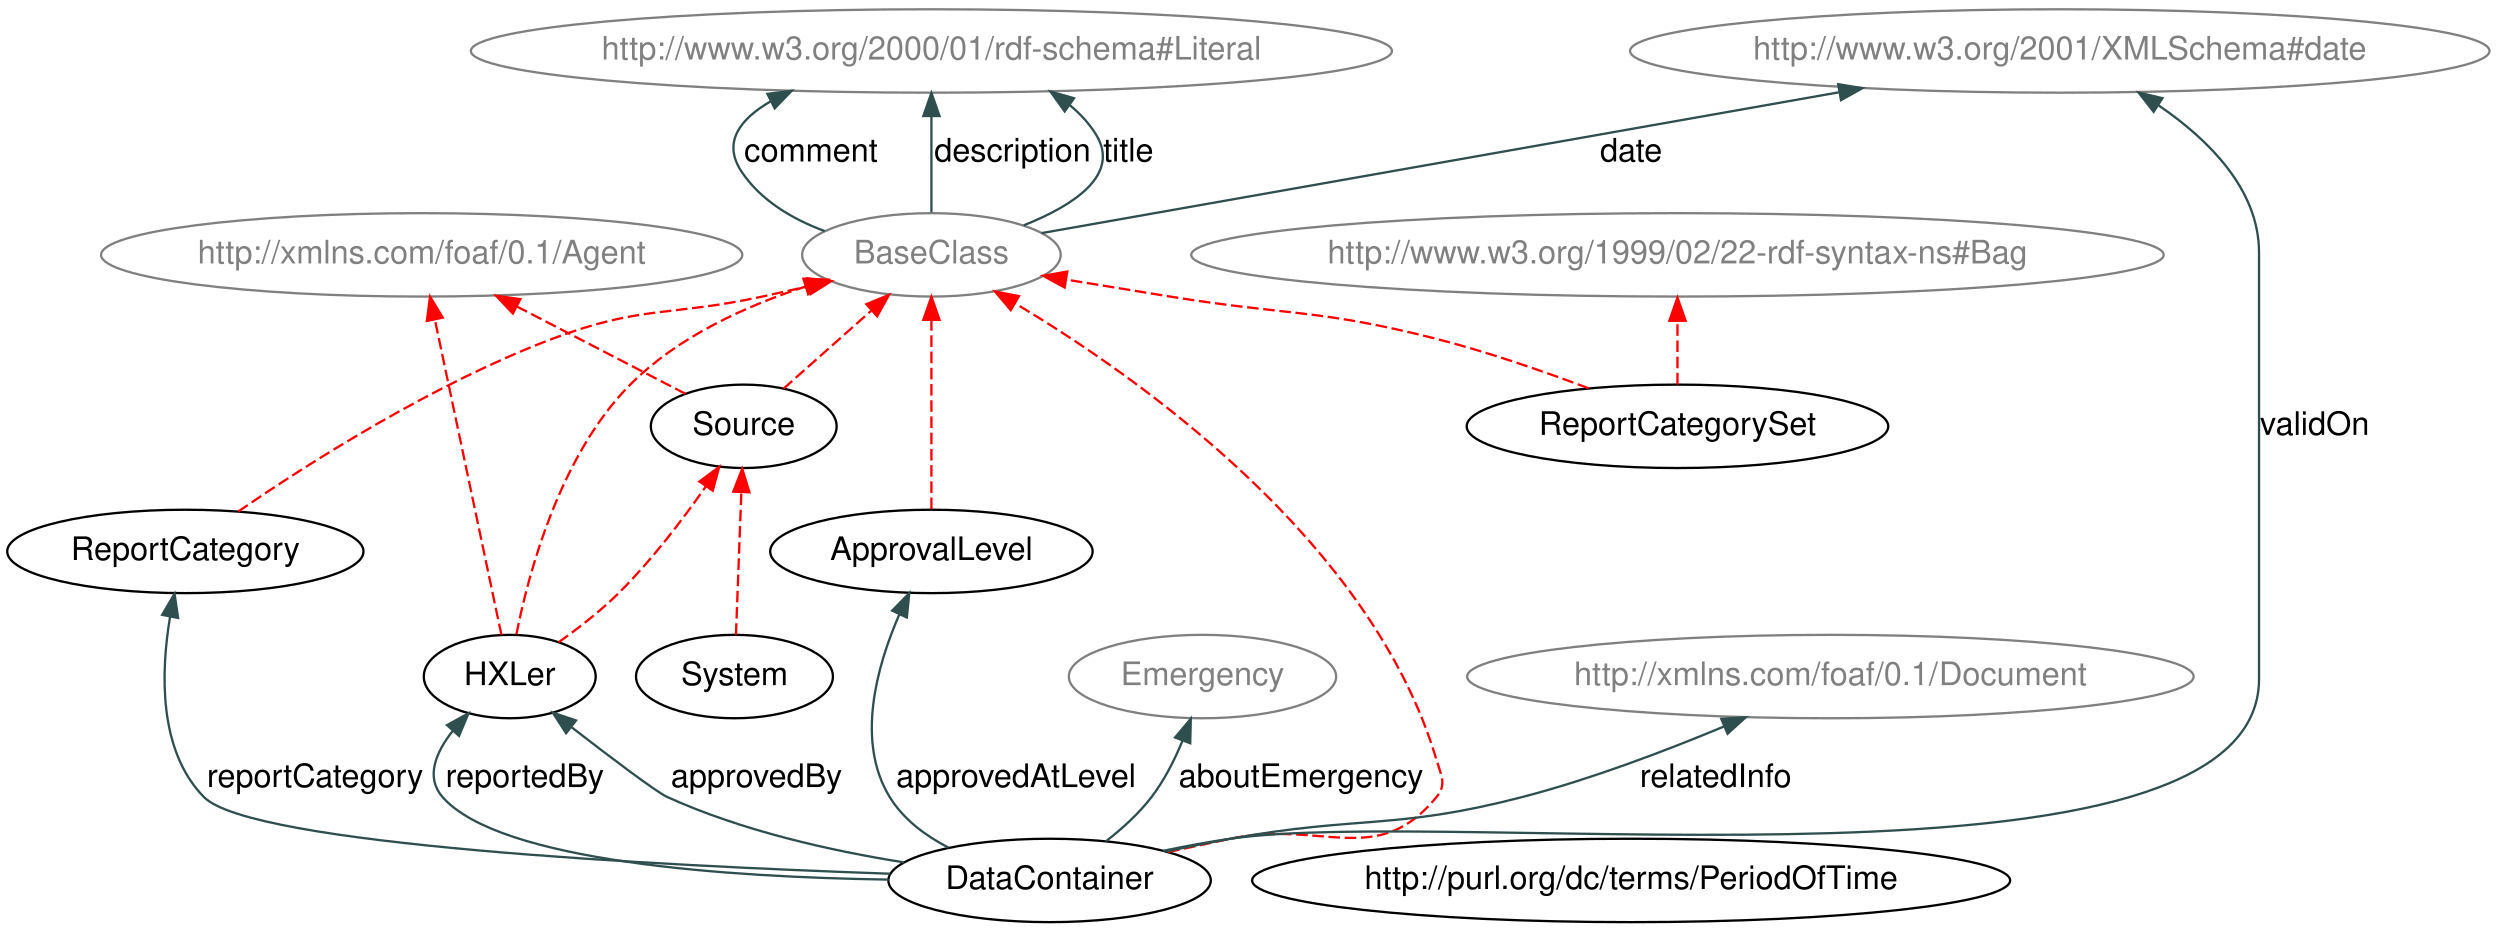
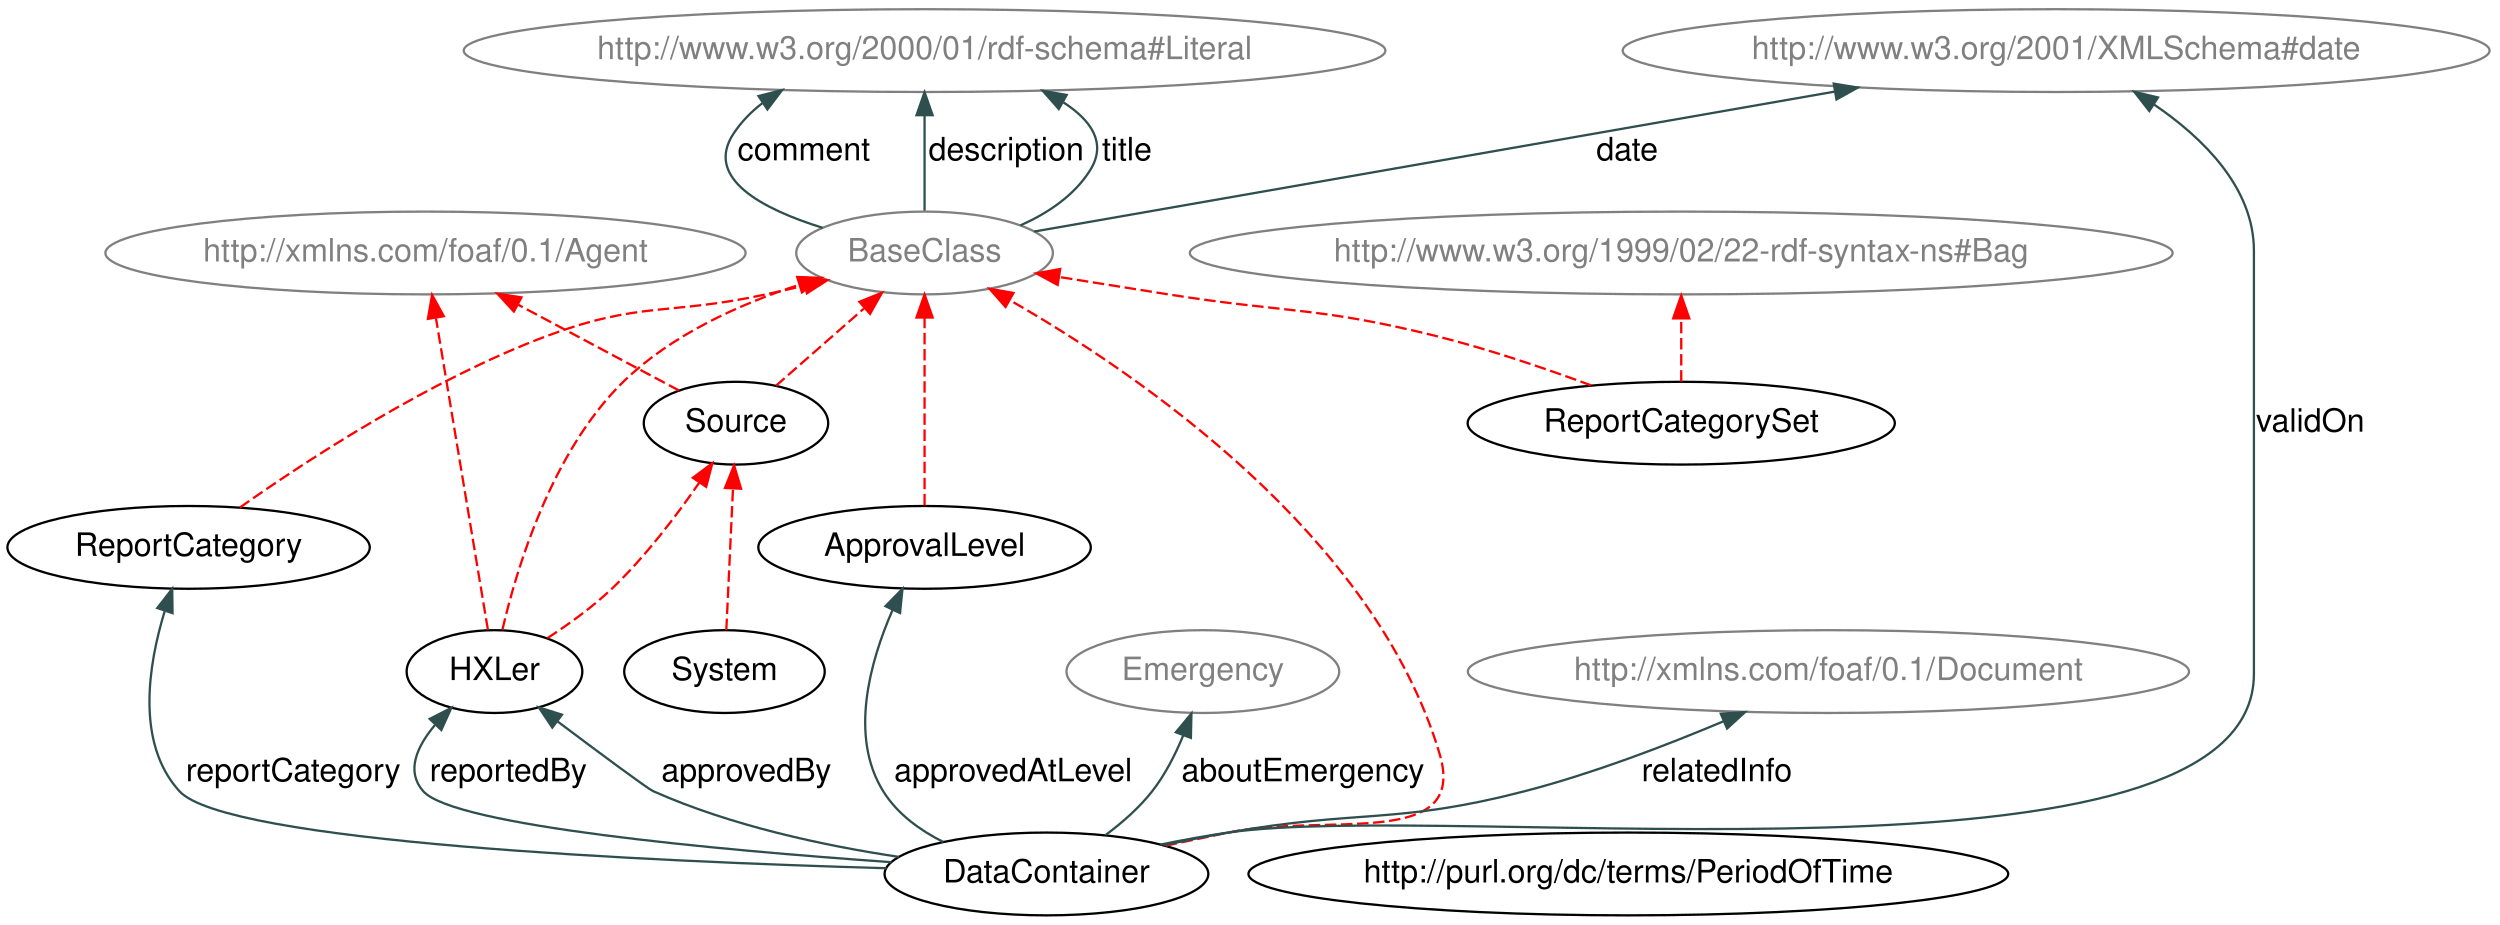
- <svg xmlns="http://www.w3.org/2000/svg" xmlns:xlink="http://www.w3.org/1999/xlink" width="1079pt" height="402pt" viewBox="0.00 0.00 1079.00 402.00">
+ <svg xmlns="http://www.w3.org/2000/svg" xmlns:xlink="http://www.w3.org/1999/xlink" width="1087pt" height="402pt" viewBox="0.00 0.00 1087.00 402.00">
  <g id="graph1" class="graph" transform="scale(1 1) rotate(0) translate(4 398)">
-     <polygon fill="white" stroke="white" points="-4,5 -4,-398 1076,-398 1076,5 -4,5" />
+     <polygon fill="white" stroke="white" points="-4,5 -4,-398 1084,-398 1084,5 -4,5" />
    <g id="node1" class="node">
      <a xlink:href="./#ApprovalLevel" xlink:title="ApprovalLevel">
-         <ellipse fill="none" stroke="black" cx="398" cy="-160" rx="69.588" ry="18" />
+         <ellipse fill="none" stroke="black" cx="398" cy="-160" rx="72.287" ry="18" />
        <text text-anchor="middle" x="398" y="-156.3" font-family="Helvetica,sans-Serif" font-size="14.00">ApprovalLevel</text>
      </a>
    </g>
    <g id="node2" class="node">
      <a xlink:href="./#BaseClass" xlink:title="BaseClass">
        <ellipse fill="none" stroke="gray" cx="398" cy="-288" rx="55.79" ry="18" />
        <text text-anchor="middle" x="398" y="-284.3" font-family="Helvetica,sans-Serif" font-size="14.00" fill="gray">BaseClass</text>
      </a>
    </g>
    <g id="edge2" class="edge">
      <path fill="none" stroke="red" stroke-dasharray="5,2" d="M398,-178.256C398,-199.274 398,-235.031 398,-259.775" />
      <polygon fill="red" stroke="red" points="394.5,-259.953 398,-269.953 401.5,-259.953 394.5,-259.953" />
    </g>
    <g id="node27" class="node">
      <a xlink:href="./#http://www.w3.org/2000/01/rdf-schema#Literal" xlink:title="http://www.w3.org/2000/01/rdf-schema#Literal">
-         <ellipse fill="none" stroke="gray" cx="398" cy="-376" rx="198.765" ry="18" />
+         <ellipse fill="none" stroke="gray" cx="398" cy="-376" rx="200.365" ry="18" />
        <text text-anchor="middle" x="398" y="-372.3" font-family="Helvetica,sans-Serif" font-size="14.00" fill="gray">http://www.w3.org/2000/01/rdf-schema#Literal</text>
      </a>
    </g>
    <g id="edge30" class="edge">
      <a xlink:href="./#comment" xlink:title="comment">
-         <path fill="none" stroke="darkslategray" d="M351.972,-298.234C338.051,-303.412 324.274,-311.472 316,-324 307.698,-336.57 315.326,-346.598 328.723,-354.321" />
-         <polygon fill="darkslategray" stroke="darkslategray" points="327.212,-357.479 337.72,-358.834 330.35,-351.222 327.212,-357.479" />
+         <path fill="none" stroke="darkslategray" d="M353.691,-298.946C327.588,-307.06 302.002,-320.412 315,-340 318.379,-345.092 322.661,-349.445 327.49,-353.166" />
+         <polygon fill="darkslategray" stroke="darkslategray" points="325.803,-356.247 336.073,-358.85 329.668,-350.411 325.803,-356.247" />
      </a>
      <a xlink:href="./#comment" xlink:title="comment">
-         <text text-anchor="middle" x="346" y="-328.3" font-family="Helvetica,sans-Serif" font-size="14.00">comment</text>
+         <text text-anchor="middle" x="345.5" y="-328.3" font-family="Helvetica,sans-Serif" font-size="14.00">comment</text>
      </a>
    </g>
    <g id="edge34" class="edge">
      <a xlink:href="./#description" xlink:title="description">
        <path fill="none" stroke="darkslategray" d="M398,-306.403C398,-318.254 398,-334.183 398,-347.708" />
        <polygon fill="darkslategray" stroke="darkslategray" points="394.5,-347.916 398,-357.916 401.5,-347.916 394.5,-347.916" />
      </a>
      <a xlink:href="./#description" xlink:title="description">
-         <text text-anchor="middle" x="433" y="-328.3" font-family="Helvetica,sans-Serif" font-size="14.00">description</text>
+         <text text-anchor="middle" x="433.5" y="-328.3" font-family="Helvetica,sans-Serif" font-size="14.00">description</text>
      </a>
    </g>
    <g id="edge42" class="edge">
      <a xlink:href="./#title" xlink:title="title">
-         <path fill="none" stroke="darkslategray" d="M437.843,-300.75C459.484,-309.371 479.821,-322.602 469,-340 466.006,-344.814 462.134,-348.985 457.743,-352.596" />
-         <polygon fill="darkslategray" stroke="darkslategray" points="455.515,-349.884 449.36,-358.507 459.549,-355.605 455.515,-349.884" />
+         <path fill="none" stroke="darkslategray" d="M439.68,-300.004C451.521,-305.264 463.069,-312.925 470,-324 477.395,-335.817 470.434,-345.677 458.39,-353.478" />
+         <polygon fill="darkslategray" stroke="darkslategray" points="456.362,-350.603 449.354,-358.549 459.787,-356.707 456.362,-350.603" />
      </a>
      <a xlink:href="./#title" xlink:title="title">
-         <text text-anchor="middle" x="483" y="-328.3" font-family="Helvetica,sans-Serif" font-size="14.00">title</text>
+         <text text-anchor="middle" x="486" y="-328.3" font-family="Helvetica,sans-Serif" font-size="14.00">title</text>
      </a>
    </g>
    <g id="node29" class="node">
      <a xlink:href="./#http://www.w3.org/2001/XMLSchema#date" xlink:title="http://www.w3.org/2001/XMLSchema#date">
-         <ellipse fill="none" stroke="gray" cx="885" cy="-376" rx="185.467" ry="18" />
-         <text text-anchor="middle" x="885" y="-372.3" font-family="Helvetica,sans-Serif" font-size="14.00" fill="gray">http://www.w3.org/2001/XMLSchema#date</text>
+         <ellipse fill="none" stroke="gray" cx="890" cy="-376" rx="188.467" ry="18" />
+         <text text-anchor="middle" x="890" y="-372.3" font-family="Helvetica,sans-Serif" font-size="14.00" fill="gray">http://www.w3.org/2001/XMLSchema#date</text>
      </a>
    </g>
    <g id="edge32" class="edge">
      <a xlink:href="./#date" xlink:title="date">
-         <path fill="none" stroke="darkslategray" d="M445.582,-297.403C525.03,-311.432 686.163,-339.887 789.669,-358.165" />
-         <polygon fill="darkslategray" stroke="darkslategray" points="789.356,-361.664 799.812,-359.957 790.573,-354.771 789.356,-361.664" />
+         <path fill="none" stroke="darkslategray" d="M445.622,-297.324C525.755,-311.331 689.042,-339.873 793.801,-358.185" />
+         <polygon fill="darkslategray" stroke="darkslategray" points="793.298,-361.65 803.751,-359.924 794.503,-354.754 793.298,-361.65" />
      </a>
      <a xlink:href="./#date" xlink:title="date">
-         <text text-anchor="middle" x="700" y="-328.3" font-family="Helvetica,sans-Serif" font-size="14.00">date</text>
+         <text text-anchor="middle" x="703.5" y="-328.3" font-family="Helvetica,sans-Serif" font-size="14.00">date</text>
      </a>
    </g>
    <g id="node4" class="node">
      <a xlink:href="./#DataContainer" xlink:title="DataContainer">
-         <ellipse fill="none" stroke="black" cx="449" cy="-18" rx="69.588" ry="18" />
-         <text text-anchor="middle" x="449" y="-14.3" font-family="Helvetica,sans-Serif" font-size="14.00">DataContainer</text>
+         <ellipse fill="none" stroke="black" cx="451" cy="-18" rx="70.388" ry="18" />
+         <text text-anchor="middle" x="451" y="-14.3" font-family="Helvetica,sans-Serif" font-size="14.00">DataContainer</text>
      </a>
    </g>
    <g id="edge26" class="edge">
      <a xlink:href="./#approvedAtLevel" xlink:title="approvedAtLevel">
-         <path fill="none" stroke="darkslategray" d="M405.407,-32.147C395.363,-37.312 385.904,-44.385 380,-54 365.331,-77.889 374.342,-110.297 384.135,-132.763" />
-         <polygon fill="darkslategray" stroke="darkslategray" points="381.057,-134.444 388.459,-142.024 387.399,-131.482 381.057,-134.444" />
+         <path fill="none" stroke="darkslategray" d="M406.173,-31.893C395.837,-37.059 386.097,-44.197 380,-54 365.195,-77.805 374.231,-110.229 384.067,-132.721" />
+         <polygon fill="darkslategray" stroke="darkslategray" points="380.999,-134.423 388.411,-141.994 387.338,-131.453 380.999,-134.423" />
      </a>
      <a xlink:href="./#approvedAtLevel" xlink:title="approvedAtLevel">
-         <text text-anchor="middle" x="434.5" y="-58.3" font-family="Helvetica,sans-Serif" font-size="14.00">approvedAtLevel</text>
+         <text text-anchor="middle" x="436.5" y="-58.3" font-family="Helvetica,sans-Serif" font-size="14.00">approvedAtLevel</text>
      </a>
    </g>
    <g id="edge4" class="edge">
-       <path fill="none" stroke="red" stroke-dasharray="5,2" d="M500.164,-30.266C509.104,-32.202 518.319,-34.176 527,-36 566.494,-44.297 590.448,-22.763 616,-54 620.502,-59.504 618.017,-63.181 616,-70 588.241,-163.864 488.474,-234.561 434.045,-267.146" />
-       <polygon fill="red" stroke="red" points="432.243,-264.146 425.397,-272.231 435.791,-270.18 432.243,-264.146" />
+       <path fill="none" stroke="red" stroke-dasharray="5,2" d="M502.815,-30.295C511.87,-32.228 521.205,-34.194 530,-36 572.7,-44.771 634.362,-28.198 622,-70 593.855,-165.171 491.179,-235.303 435.129,-267.462" />
+       <polygon fill="red" stroke="red" points="433.218,-264.522 426.222,-272.478 436.653,-270.621 433.218,-264.522" />
    </g>
    <g id="node6" class="node">
      <a xlink:href="./#HXLer" xlink:title="HXLer">
-         <ellipse fill="none" stroke="black" cx="216" cy="-106" rx="37.093" ry="18" />
-         <text text-anchor="middle" x="216" y="-102.3" font-family="Helvetica,sans-Serif" font-size="14.00">HXLer</text>
+         <ellipse fill="none" stroke="black" cx="211" cy="-106" rx="38.194" ry="18" />
+         <text text-anchor="middle" x="211" y="-102.3" font-family="Helvetica,sans-Serif" font-size="14.00">HXLer</text>
      </a>
    </g>
    <g id="edge28" class="edge">
      <a xlink:href="./#approvedBy" xlink:title="approvedBy">
-         <path fill="none" stroke="darkslategray" d="M386.26,-25.774C354.569,-30.801 316.129,-39.41 284,-54 279.323,-56.124 259.623,-71.02 242.622,-84.17" />
-         <polygon fill="darkslategray" stroke="darkslategray" points="240.323,-81.523 234.571,-90.421 244.616,-87.053 240.323,-81.523" />
+         <path fill="none" stroke="darkslategray" d="M386.842,-25.422C353.856,-30.369 313.63,-39.014 280,-54 277.581,-55.078 256.555,-70.698 238.342,-84.37" />
+         <polygon fill="darkslategray" stroke="darkslategray" points="236.138,-81.648 230.248,-90.456 240.344,-87.243 236.138,-81.648" />
      </a>
      <a xlink:href="./#approvedBy" xlink:title="approvedBy">
-         <text text-anchor="middle" x="322.5" y="-58.3" font-family="Helvetica,sans-Serif" font-size="14.00">approvedBy</text>
+         <text text-anchor="middle" x="320.5" y="-58.3" font-family="Helvetica,sans-Serif" font-size="14.00">approvedBy</text>
      </a>
    </g>
    <g id="edge40" class="edge">
      <a xlink:href="./#reportedBy" xlink:title="reportedBy">
-         <path fill="none" stroke="darkslategray" d="M379.508,-18.368C310.506,-19.403 211.558,-25.944 187,-54 179.558,-62.502 184.012,-73.213 191.449,-82.622" />
-         <polygon fill="darkslategray" stroke="darkslategray" points="188.916,-85.04 198.202,-90.141 194.124,-80.363 188.916,-85.04" />
+         <path fill="none" stroke="darkslategray" d="M383.635,-23.116C307.773,-28.454 193.273,-38.903 180,-54 172.41,-62.633 177.22,-73.361 185.108,-82.747" />
+         <polygon fill="darkslategray" stroke="darkslategray" points="182.819,-85.419 192.253,-90.241 187.885,-80.588 182.819,-85.419" />
      </a>
      <a xlink:href="./#reportedBy" xlink:title="reportedBy">
-         <text text-anchor="middle" x="222.5" y="-58.3" font-family="Helvetica,sans-Serif" font-size="14.00">reportedBy</text>
+         <text text-anchor="middle" x="217" y="-58.3" font-family="Helvetica,sans-Serif" font-size="14.00">reportedBy</text>
      </a>
    </g>
    <g id="node12" class="node">
      <a xlink:href="./#ReportCategory" xlink:title="ReportCategory">
-         <ellipse fill="none" stroke="black" cx="76" cy="-160" rx="76.887" ry="18" />
-         <text text-anchor="middle" x="76" y="-156.3" font-family="Helvetica,sans-Serif" font-size="14.00">ReportCategory</text>
+         <ellipse fill="none" stroke="black" cx="78" cy="-160" rx="78.786" ry="18" />
+         <text text-anchor="middle" x="78" y="-156.3" font-family="Helvetica,sans-Serif" font-size="14.00">ReportCategory</text>
      </a>
    </g>
    <g id="edge38" class="edge">
      <a xlink:href="./#reportCategory" xlink:title="reportCategory">
-         <path fill="none" stroke="darkslategray" d="M380.22,-20.899C280.207,-24.354 104.28,-33.32 84,-54 64.264,-74.126 65.399,-108.097 69.424,-131.935" />
-         <polygon fill="darkslategray" stroke="darkslategray" points="65.993,-132.629 71.343,-141.774 72.864,-131.289 65.993,-132.629" />
+         <path fill="none" stroke="darkslategray" d="M381.459,-20.493C278.201,-23.439 94.258,-31.774 74,-54 55.053,-74.788 60.38,-108.623 67.614,-132.249" />
+         <polygon fill="darkslategray" stroke="darkslategray" points="64.382,-133.622 70.878,-141.992 71.02,-131.398 64.382,-133.622" />
      </a>
      <a xlink:href="./#reportCategory" xlink:title="reportCategory">
-         <text text-anchor="middle" x="132" y="-58.3" font-family="Helvetica,sans-Serif" font-size="14.00">reportCategory</text>
+         <text text-anchor="middle" x="123.5" y="-58.3" font-family="Helvetica,sans-Serif" font-size="14.00">reportCategory</text>
      </a>
    </g>
    <g id="node23" class="node">
      <a xlink:href="./#Emergency" xlink:title="Emergency">
-         <ellipse fill="none" stroke="gray" cx="515" cy="-106" rx="57.69" ry="18" />
-         <text text-anchor="middle" x="515" y="-102.3" font-family="Helvetica,sans-Serif" font-size="14.00" fill="gray">Emergency</text>
+         <ellipse fill="none" stroke="gray" cx="519" cy="-106" rx="59.29" ry="18" />
+         <text text-anchor="middle" x="519" y="-102.3" font-family="Helvetica,sans-Serif" font-size="14.00" fill="gray">Emergency</text>
      </a>
    </g>
    <g id="edge24" class="edge">
      <a xlink:href="./#aboutEmergency" xlink:title="aboutEmergency">
-         <path fill="none" stroke="darkslategray" d="M473.319,-34.907C480.326,-40.342 487.544,-46.868 493,-54 498.498,-61.187 502.922,-69.958 506.32,-78.186" />
-         <polygon fill="darkslategray" stroke="darkslategray" points="503.148,-79.695 509.959,-87.811 509.696,-77.219 503.148,-79.695" />
+         <path fill="none" stroke="darkslategray" d="M476.922,-35.091C484.098,-40.449 491.435,-46.886 497,-54 502.637,-61.206 507.117,-70.076 510.524,-78.386" />
+         <polygon fill="darkslategray" stroke="darkslategray" points="507.248,-79.617 514.035,-87.751 513.802,-77.159 507.248,-79.617" />
      </a>
      <a xlink:href="./#aboutEmergency" xlink:title="aboutEmergency">
-         <text text-anchor="middle" x="557.5" y="-58.3" font-family="Helvetica,sans-Serif" font-size="14.00">aboutEmergency</text>
+         <text text-anchor="middle" x="562.5" y="-58.3" font-family="Helvetica,sans-Serif" font-size="14.00">aboutEmergency</text>
      </a>
    </g>
    <g id="edge44" class="edge">
      <a xlink:href="./#validOn" xlink:title="validOn">
-         <path fill="none" stroke="darkslategray" d="M497.904,-30.771C507.506,-32.767 517.535,-34.632 527,-36 625.824,-50.282 971,-5.149 971,-105 971,-105 971,-105 971,-289 971,-316.215 949.2,-337.826 927.551,-352.577" />
-         <polygon fill="darkslategray" stroke="darkslategray" points="925.505,-349.732 918.989,-358.086 929.293,-355.618 925.505,-349.732" />
+         <path fill="none" stroke="darkslategray" d="M500.536,-30.771C510.261,-32.767 520.417,-34.632 530,-36 629.284,-50.171 976,-4.71 976,-105 976,-105 976,-105 976,-289 976,-316.215 954.2,-337.826 932.551,-352.577" />
+         <polygon fill="darkslategray" stroke="darkslategray" points="930.505,-349.732 923.989,-358.086 934.293,-355.618 930.505,-349.732" />
      </a>
      <a xlink:href="./#validOn" xlink:title="validOn">
-         <text text-anchor="middle" x="995" y="-210.3" font-family="Helvetica,sans-Serif" font-size="14.00">validOn</text>
+         <text text-anchor="middle" x="1000.5" y="-210.3" font-family="Helvetica,sans-Serif" font-size="14.00">validOn</text>
      </a>
    </g>
    <g id="node32" class="node">
      <a xlink:href="./#http://xmlns.com/foaf/0.1/Document" xlink:title="http://xmlns.com/foaf/0.1/Document">
-         <ellipse fill="none" stroke="gray" cx="786" cy="-106" rx="156.772" ry="18" />
-         <text text-anchor="middle" x="786" y="-102.3" font-family="Helvetica,sans-Serif" font-size="14.00" fill="gray">http://xmlns.com/foaf/0.1/Document</text>
+         <ellipse fill="none" stroke="gray" cx="791" cy="-106" rx="156.772" ry="18" />
+         <text text-anchor="middle" x="791" y="-102.3" font-family="Helvetica,sans-Serif" font-size="14.00" fill="gray">http://xmlns.com/foaf/0.1/Document</text>
      </a>
    </g>
    <g id="edge36" class="edge">
      <a xlink:href="./#relatedInfo" xlink:title="relatedInfo">
-         <path fill="none" stroke="darkslategray" d="M499.243,-30.513C508.453,-32.463 517.998,-34.378 527,-36 582.672,-46.03 598.247,-39.784 653,-54 682.714,-61.715 714.885,-73.94 740.143,-84.487" />
-         <polygon fill="darkslategray" stroke="darkslategray" points="738.892,-87.759 749.465,-88.435 741.622,-81.313 738.892,-87.759" />
+         <path fill="none" stroke="darkslategray" d="M501.888,-30.524C511.215,-32.473 520.883,-34.385 530,-36 587.002,-46.096 602.964,-39.472 659,-54 688.522,-61.654 720.453,-73.877 745.513,-84.439" />
+         <polygon fill="darkslategray" stroke="darkslategray" points="744.191,-87.68 754.762,-88.392 746.943,-81.243 744.191,-87.68" />
      </a>
      <a xlink:href="./#relatedInfo" xlink:title="relatedInfo">
-         <text text-anchor="middle" x="736.5" y="-58.3" font-family="Helvetica,sans-Serif" font-size="14.00">relatedInfo</text>
+         <text text-anchor="middle" x="742.5" y="-58.3" font-family="Helvetica,sans-Serif" font-size="14.00">relatedInfo</text>
      </a>
    </g>
    <g id="edge8" class="edge">
-       <path fill="none" stroke="red" stroke-dasharray="5,2" d="M218.876,-124.254C224.134,-150.727 237.677,-201.494 268,-232 288.528,-252.652 318.006,-265.981 343.703,-274.337" />
-       <polygon fill="red" stroke="red" points="342.753,-277.706 353.34,-277.3 344.811,-271.016 342.753,-277.706" />
+       <path fill="none" stroke="red" stroke-dasharray="5,2" d="M214.469,-124.279C220.628,-150.785 235.867,-201.596 267,-232 287.968,-252.477 317.693,-265.794 343.529,-274.187" />
+       <polygon fill="red" stroke="red" points="342.627,-277.571 353.214,-277.166 344.685,-270.88 342.627,-277.571" />
    </g>
    <g id="node7" class="node">
      <a xlink:href="./#Source" xlink:title="http://xmlns.com/foaf/0.1/Agent">
-         <ellipse fill="none" stroke="gray" cx="178" cy="-288" rx="138.375" ry="18" />
-         <text text-anchor="middle" x="178" y="-284.3" font-family="Helvetica,sans-Serif" font-size="14.00" fill="gray">http://xmlns.com/foaf/0.1/Agent</text>
+         <ellipse fill="none" stroke="gray" cx="181" cy="-288" rx="139.175" ry="18" />
+         <text text-anchor="middle" x="181" y="-284.3" font-family="Helvetica,sans-Serif" font-size="14.00" fill="gray">http://xmlns.com/foaf/0.1/Agent</text>
      </a>
    </g>
    <g id="edge6" class="edge">
-       <path fill="none" stroke="red" stroke-dasharray="5,2" d="M212.425,-123.934C205.833,-155.158 191.712,-222.048 183.756,-259.735" />
-       <polygon fill="red" stroke="red" points="180.234,-259.473 181.593,-269.98 187.083,-260.919 180.234,-259.473" />
+       <path fill="none" stroke="red" stroke-dasharray="5,2" d="M208.123,-124.259C202.904,-155.573 191.837,-221.979 185.572,-259.566" />
+       <polygon fill="red" stroke="red" points="182.06,-259.354 183.868,-269.793 188.964,-260.505 182.06,-259.354" />
    </g>
    <g id="node11" class="node">
      <a xlink:href="./#Source" xlink:title="Source">
-         <ellipse fill="none" stroke="black" cx="317" cy="-214" rx="40.094" ry="18" />
-         <text text-anchor="middle" x="317" y="-210.3" font-family="Helvetica,sans-Serif" font-size="14.00">Source</text>
+         <ellipse fill="none" stroke="black" cx="316" cy="-214" rx="40.094" ry="18" />
+         <text text-anchor="middle" x="316" y="-210.3" font-family="Helvetica,sans-Serif" font-size="14.00">Source</text>
      </a>
    </g>
    <g id="edge10" class="edge">
-       <path fill="none" stroke="red" stroke-dasharray="5,2" d="M237.133,-120.818C245.606,-126.833 255.191,-134.27 263,-142 277.127,-155.985 290.663,-173.795 300.65,-188.079" />
-       <polygon fill="red" stroke="red" points="297.845,-190.178 306.382,-196.452 303.621,-186.223 297.845,-190.178" />
+       <path fill="none" stroke="red" stroke-dasharray="5,2" d="M234.007,-120.548C243.212,-126.523 253.602,-134.002 262,-142 276.488,-155.798 290.105,-173.75 300.041,-188.151" />
+       <polygon fill="red" stroke="red" points="297.236,-190.252 305.726,-196.59 303.041,-186.341 297.236,-190.252" />
    </g>
    <g id="edge20" class="edge">
-       <path fill="none" stroke="red" stroke-dasharray="5,2" d="M334.178,-230.269C345.149,-240.022 359.584,-252.853 371.951,-263.845" />
-       <polygon fill="red" stroke="red" points="369.922,-266.724 379.721,-270.752 374.572,-261.492 369.922,-266.724" />
+       <path fill="none" stroke="red" stroke-dasharray="5,2" d="M333.39,-230.269C344.497,-240.022 359.11,-252.853 371.629,-263.845" />
+       <polygon fill="red" stroke="red" points="369.672,-266.784 379.495,-270.752 374.29,-261.524 369.672,-266.784" />
    </g>
    <g id="edge18" class="edge">
-       <path fill="none" stroke="red" stroke-dasharray="5,2" d="M291.828,-228.039C271.592,-238.521 242.75,-253.46 219.163,-265.678" />
-       <polygon fill="red" stroke="red" points="217.349,-262.676 210.08,-270.383 220.569,-268.892 217.349,-262.676" />
+       <path fill="none" stroke="red" stroke-dasharray="5,2" d="M291.239,-228.206C271.703,-238.625 244.055,-253.371 221.334,-265.488" />
+       <polygon fill="red" stroke="red" points="219.434,-262.535 212.258,-270.329 222.729,-268.711 219.434,-262.535" />
    </g>
    <g id="edge12" class="edge">
-       <path fill="none" stroke="red" stroke-dasharray="5,2" d="M98.797,-177.227C128.663,-197.719 183.328,-232.632 235,-252 273.197,-266.317 285.131,-261.373 325,-270 331.494,-271.405 338.302,-272.926 345.04,-274.461" />
-       <polygon fill="red" stroke="red" points="344.288,-277.879 354.818,-276.707 345.855,-271.057 344.288,-277.879" />
+       <path fill="none" stroke="red" stroke-dasharray="5,2" d="M100.285,-177.327C129.502,-197.927 183.043,-232.955 234,-252 274.254,-267.044 287.011,-260.857 329,-270 334.425,-271.181 340.074,-272.473 345.702,-273.799" />
+       <polygon fill="red" stroke="red" points="345.215,-277.281 355.755,-276.207 346.846,-270.474 345.215,-277.281" />
    </g>
    <g id="node14" class="node">
      <a xlink:href="./#ReportCategorySet" xlink:title="ReportCategorySet">
-         <ellipse fill="none" stroke="black" cx="720" cy="-214" rx="90.984" ry="18" />
-         <text text-anchor="middle" x="720" y="-210.3" font-family="Helvetica,sans-Serif" font-size="14.00">ReportCategorySet</text>
+         <ellipse fill="none" stroke="black" cx="727" cy="-214" rx="92.883" ry="18" />
+         <text text-anchor="middle" x="727" y="-210.3" font-family="Helvetica,sans-Serif" font-size="14.00">ReportCategorySet</text>
      </a>
    </g>
    <g id="edge14" class="edge">
-       <path fill="none" stroke="red" stroke-dasharray="5,2" d="M681.623,-230.418C661.962,-237.828 637.486,-246.314 615,-252 565.271,-264.576 551.638,-261.823 501,-270 486.463,-272.347 470.778,-274.917 456.138,-277.332" />
-       <polygon fill="red" stroke="red" points="455.493,-273.891 446.197,-278.974 456.634,-280.797 455.493,-273.891" />
+       <path fill="none" stroke="red" stroke-dasharray="5,2" d="M687.873,-230.419C667.833,-237.83 642.891,-246.315 620,-252 569.366,-264.576 555.535,-261.869 504,-270 488.596,-272.43 471.938,-275.088 456.491,-277.565" />
+       <polygon fill="red" stroke="red" points="455.859,-274.121 446.54,-279.162 456.968,-281.033 455.859,-274.121" />
    </g>
    <g id="node16" class="node">
      <a xlink:href="./#ReportCategorySet" xlink:title="http://www.w3.org/1999/02/22-rdf-syntax-ns#Bag">
-         <ellipse fill="none" stroke="gray" cx="720" cy="-288" rx="209.863" ry="18" />
-         <text text-anchor="middle" x="720" y="-284.3" font-family="Helvetica,sans-Serif" font-size="14.00" fill="gray">http://www.w3.org/1999/02/22-rdf-syntax-ns#Bag</text>
+         <ellipse fill="none" stroke="gray" cx="727" cy="-288" rx="213.662" ry="18" />
+         <text text-anchor="middle" x="727" y="-284.3" font-family="Helvetica,sans-Serif" font-size="14.00" fill="gray">http://www.w3.org/1999/02/22-rdf-syntax-ns#Bag</text>
      </a>
    </g>
    <g id="edge16" class="edge">
-       <path fill="none" stroke="red" stroke-dasharray="5,2" d="M720,-232.063C720,-240.193 720,-250.124 720,-259.295" />
-       <polygon fill="red" stroke="red" points="716.5,-259.559 720,-269.559 723.5,-259.559 716.5,-259.559" />
+       <path fill="none" stroke="red" stroke-dasharray="5,2" d="M727,-232.063C727,-240.193 727,-250.124 727,-259.295" />
+       <polygon fill="red" stroke="red" points="723.5,-259.559 727,-269.559 730.5,-259.559 723.5,-259.559" />
    </g>
    <g id="node20" class="node">
      <a xlink:href="./#System" xlink:title="System">
-         <ellipse fill="none" stroke="black" cx="313" cy="-106" rx="42.494" ry="18" />
-         <text text-anchor="middle" x="313" y="-102.3" font-family="Helvetica,sans-Serif" font-size="14.00">System</text>
+         <ellipse fill="none" stroke="black" cx="311" cy="-106" rx="43.592" ry="18" />
+         <text text-anchor="middle" x="311" y="-102.3" font-family="Helvetica,sans-Serif" font-size="14.00">System</text>
      </a>
    </g>
    <g id="edge22" class="edge">
-       <path fill="none" stroke="red" stroke-dasharray="5,2" d="M313.643,-124.031C314.269,-140.622 315.231,-166.117 315.965,-185.569" />
-       <polygon fill="red" stroke="red" points="312.471,-185.799 316.346,-195.659 319.466,-185.534 312.471,-185.799" />
+       <path fill="none" stroke="red" stroke-dasharray="5,2" d="M311.803,-124.031C312.586,-140.622 313.789,-166.117 314.706,-185.569" />
+       <polygon fill="red" stroke="red" points="311.215,-185.835 315.182,-195.659 318.207,-185.506 311.215,-185.835" />
    </g>
    <g id="node22" class="node">
      <a xlink:href="./#http://purl.org/dc/terms/PeriodOfTime" xlink:title="http://purl.org/dc/terms/PeriodOfTime">
-         <ellipse fill="none" stroke="black" cx="700" cy="-18" rx="163.571" ry="18" />
-         <text text-anchor="middle" x="700" y="-14.3" font-family="Helvetica,sans-Serif" font-size="14.00">http://purl.org/dc/terms/PeriodOfTime</text>
+         <ellipse fill="none" stroke="black" cx="704" cy="-18" rx="165.171" ry="18" />
+         <text text-anchor="middle" x="704" y="-14.3" font-family="Helvetica,sans-Serif" font-size="14.00">http://purl.org/dc/terms/PeriodOfTime</text>
      </a>
    </g>
  </g>
</svg>
